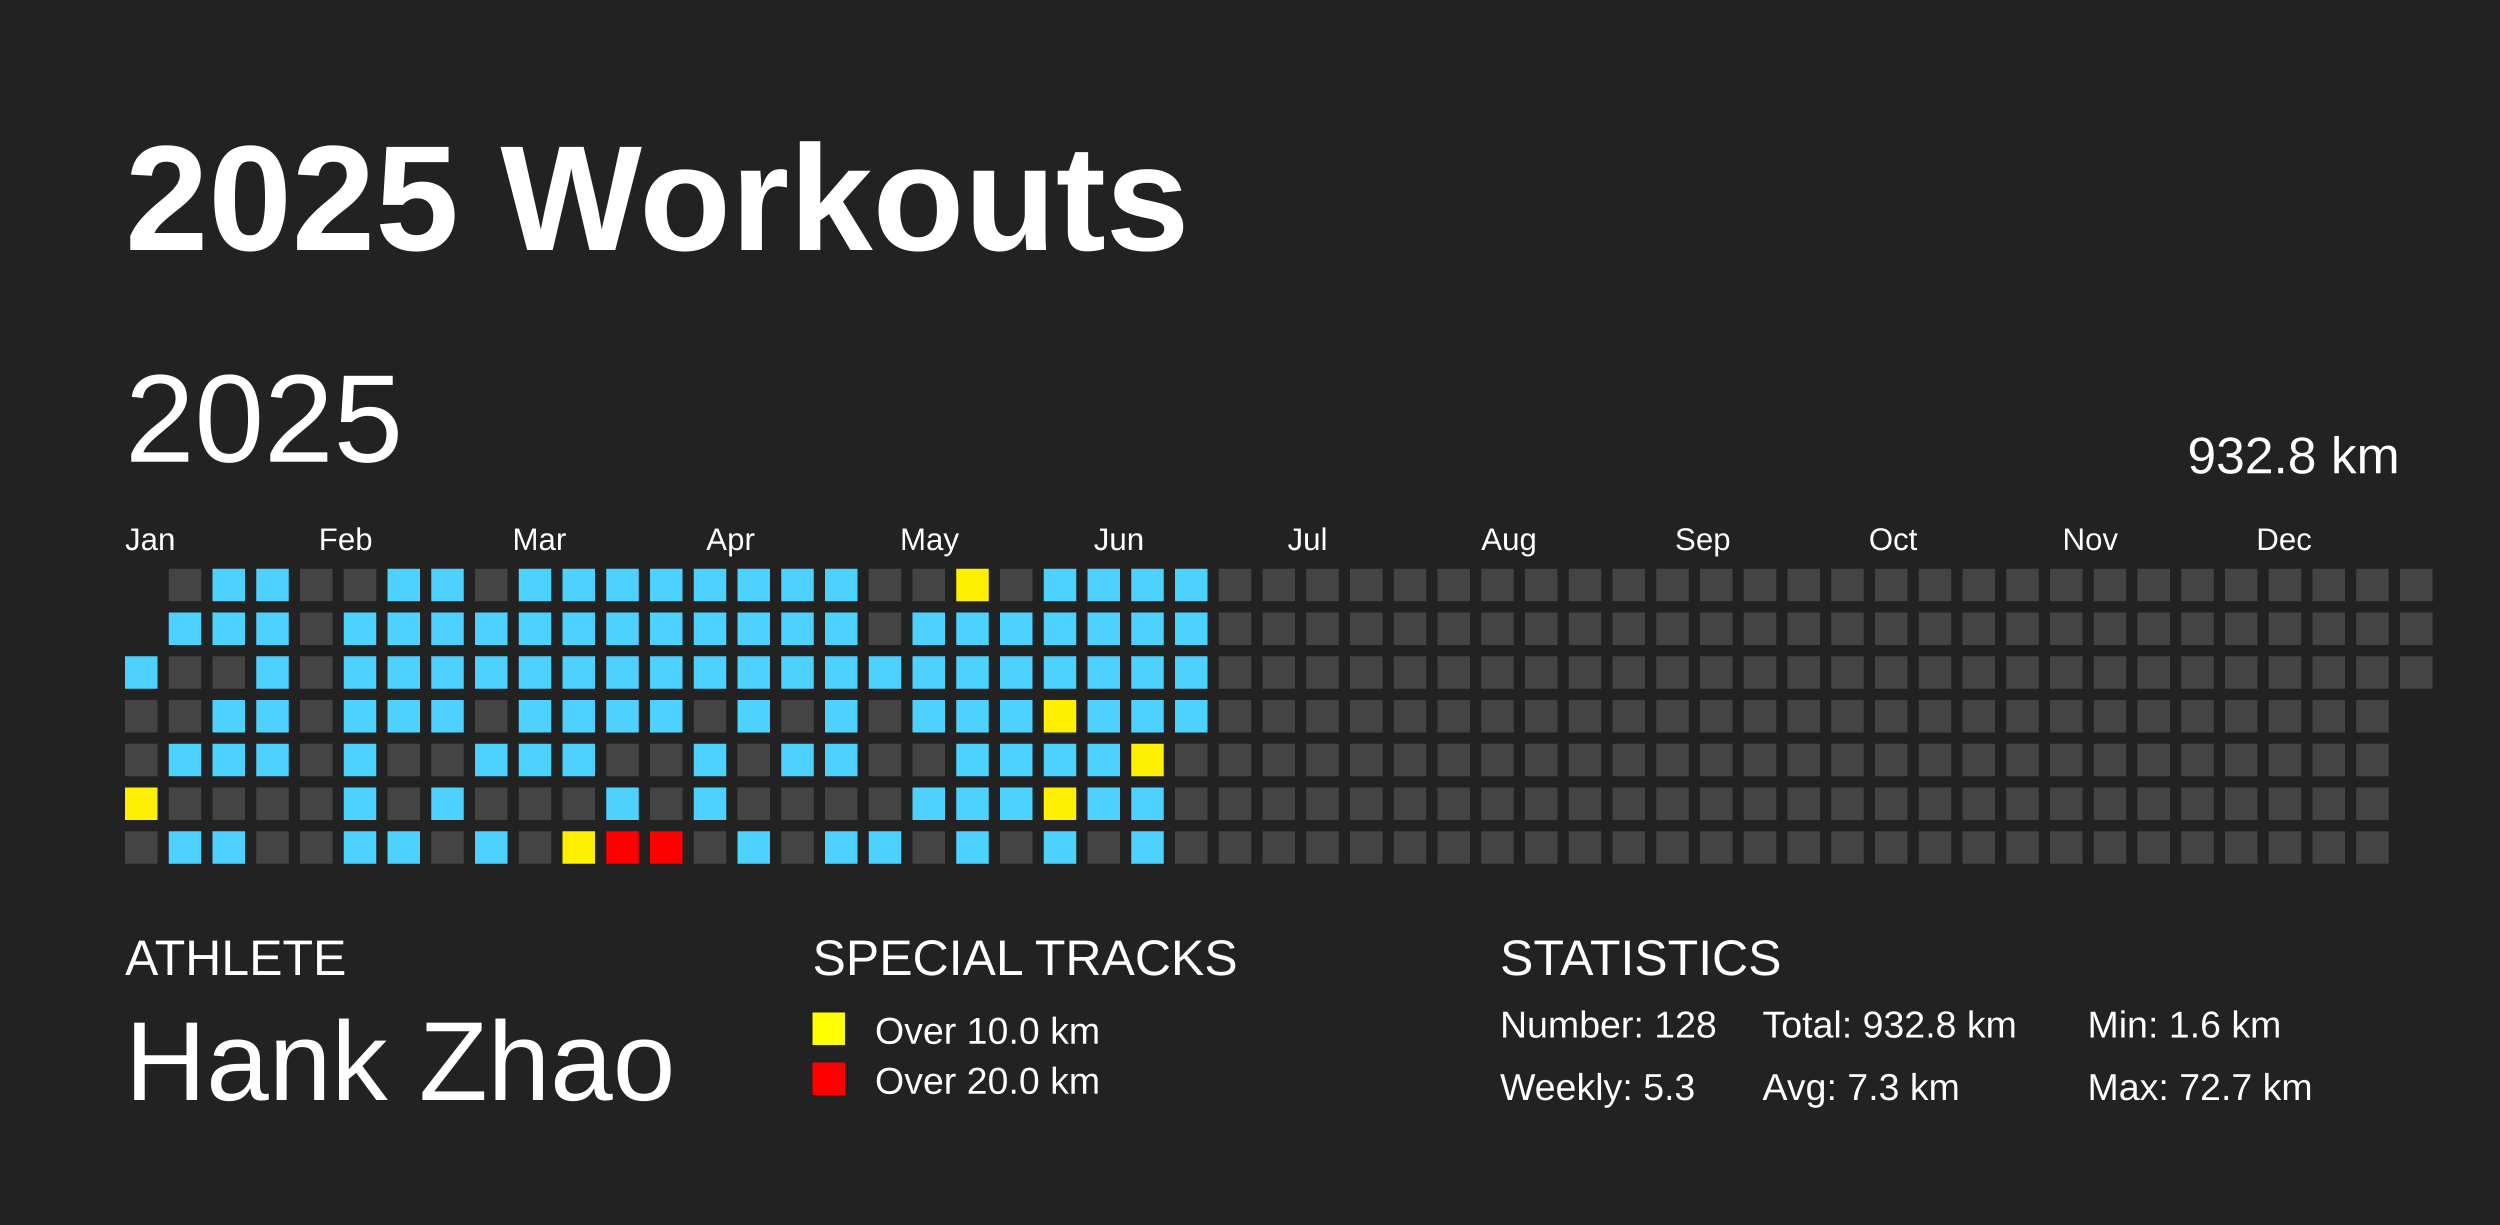
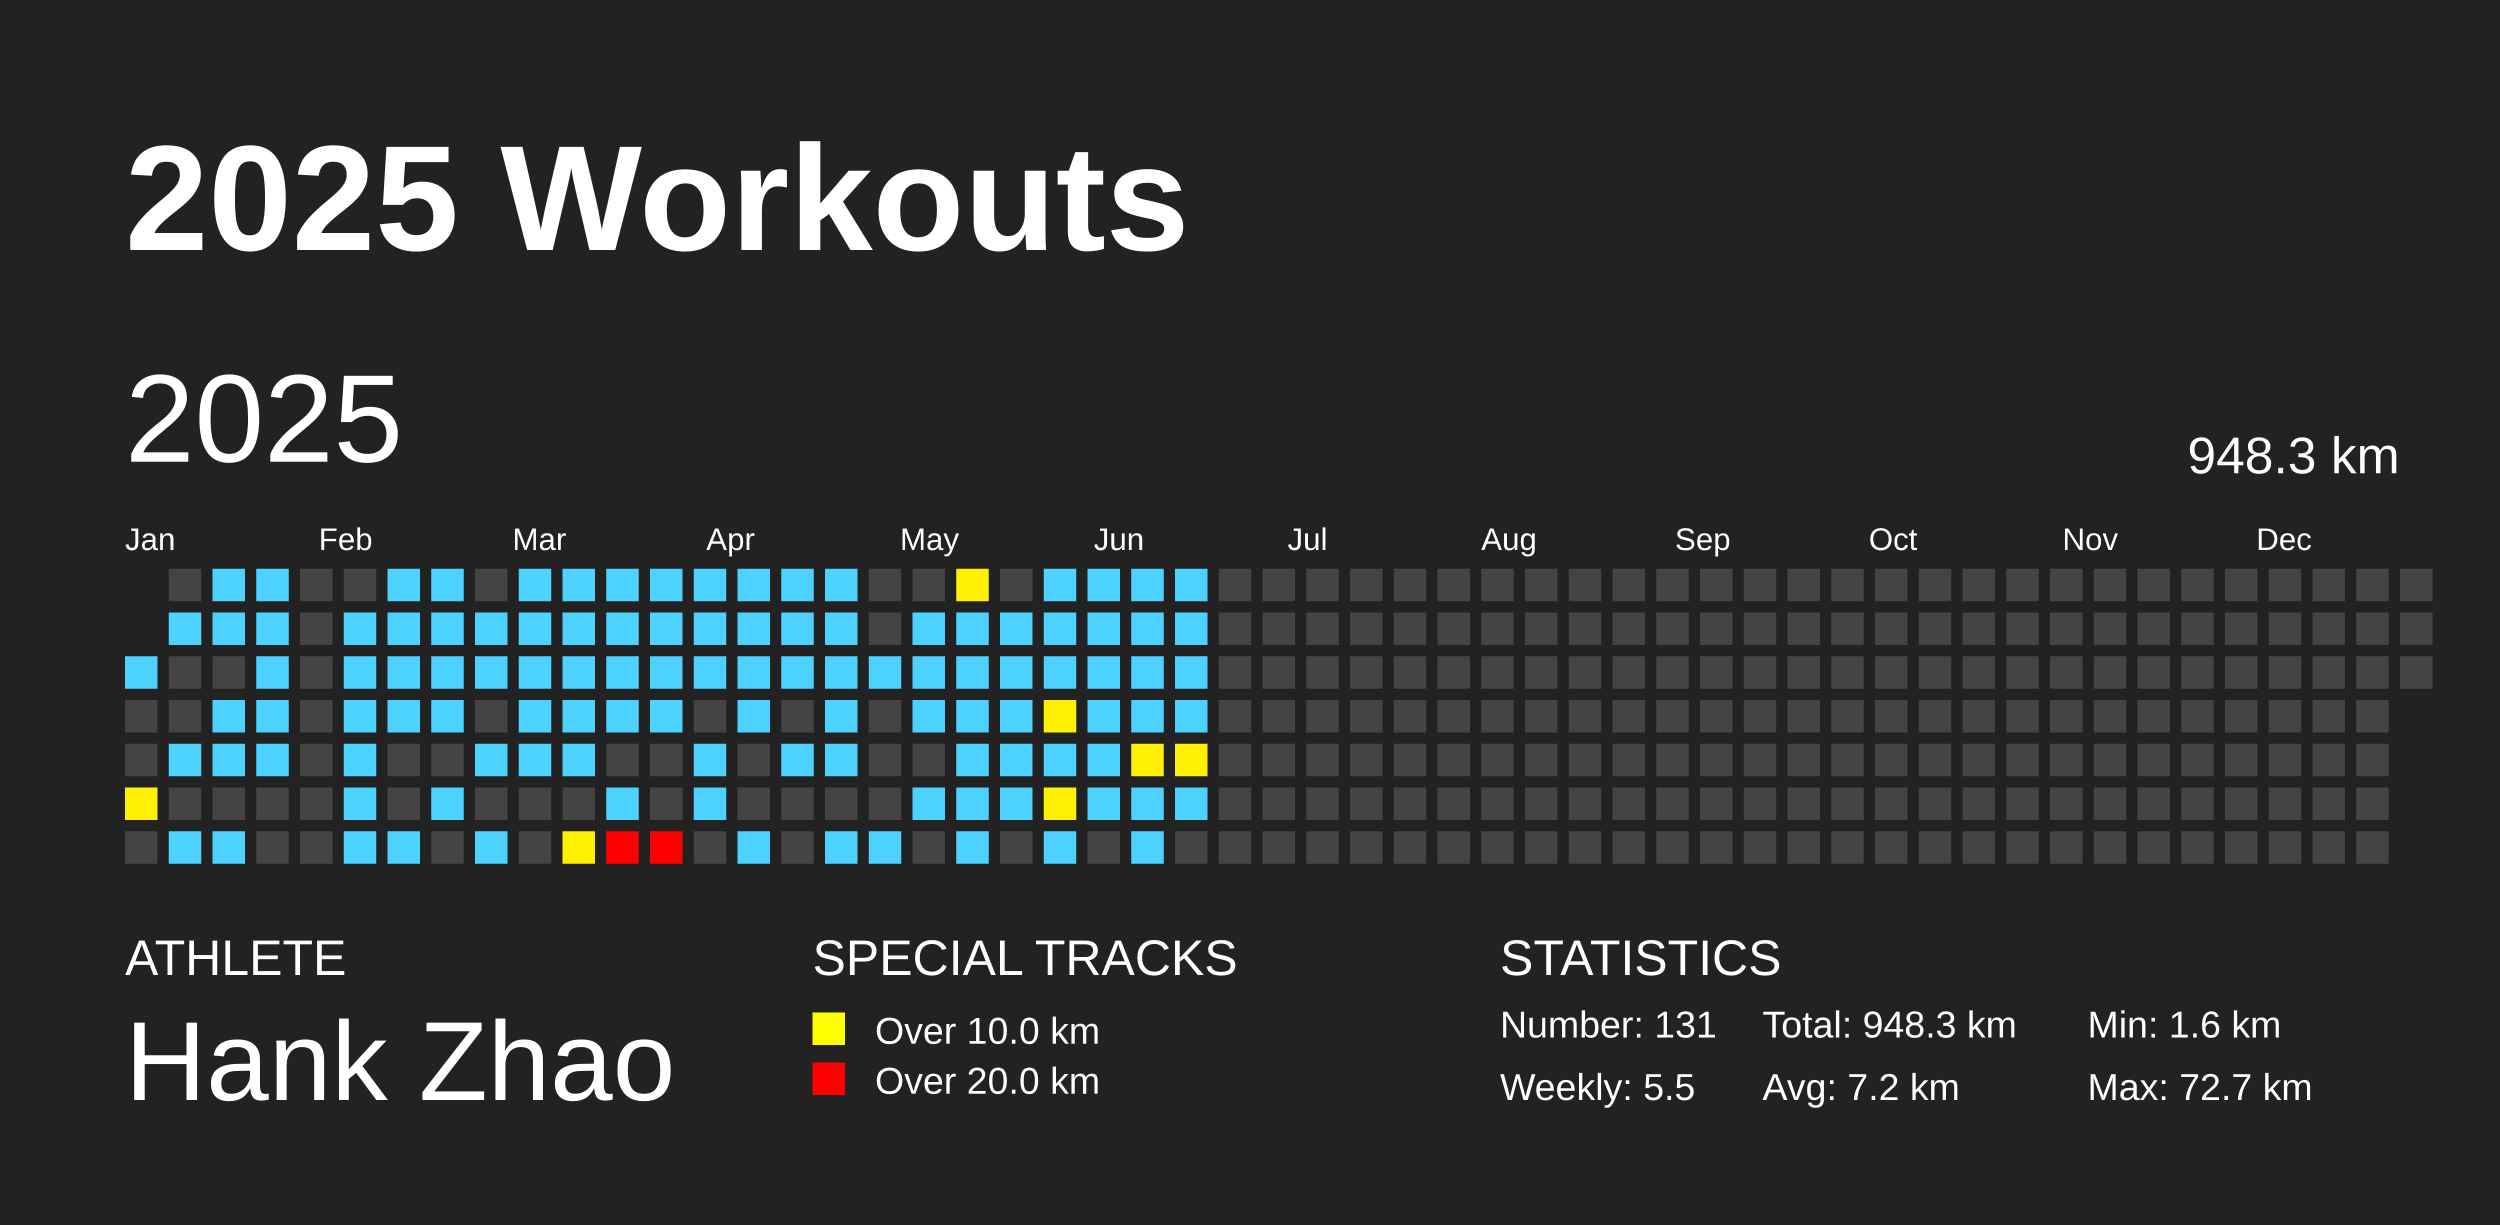
<svg xmlns="http://www.w3.org/2000/svg" baseProfile="full" height="98mm" version="1.1" viewBox="0,0,200,98" width="200mm">
  <defs />
  <rect fill="#222222" height="98" width="200" x="0" y="0" />
  <text fill="#FFFFFF" style="font-size:12px; font-family:Arial; font-weight:bold;" x="10" y="20">2025 Workouts</text>
  <text fill="#FFFFFF" style="font-size:4px; font-family:Arial" x="10" y="78">ATHLETE</text>
  <text fill="#FFFFFF" style="font-size:9px; font-family:Arial" x="10" y="88">Hank Zhao</text>
  <text fill="#FFFFFF" style="font-size:4px; font-family:Arial" x="65" y="78">SPECIAL TRACKS</text>
  <rect fill="yellow" height="2.6" width="2.6" x="65" y="81" />
  <text fill="#FFFFFF" style="font-size:3px; font-family:Arial" x="70" y="83.5">Over 10.0 km</text>
  <rect fill="red" height="2.6" width="2.6" x="65" y="85" />
  <text fill="#FFFFFF" style="font-size:3px; font-family:Arial" x="70" y="87.5">Over 20.0 km</text>
  <text fill="#FFFFFF" style="font-size:4px; font-family:Arial" x="120" y="78">STATISTICS</text>
-   <text fill="#FFFFFF" style="font-size:3px; font-family:Arial" x="120" y="83">Number: 128</text>
-   <text fill="#FFFFFF" style="font-size:3px; font-family:Arial" x="120" y="88">Weekly: 5.3</text>
-   <text fill="#FFFFFF" style="font-size:3px; font-family:Arial" x="141" y="83">Total: 932.8 km</text>
-   <text fill="#FFFFFF" style="font-size:3px; font-family:Arial" x="141" y="88">Avg: 7.3 km</text>
+   <text fill="#FFFFFF" style="font-size:3px; font-family:Arial" x="120" y="83">Number: 131</text>
+   <text fill="#FFFFFF" style="font-size:3px; font-family:Arial" x="120" y="88">Weekly: 5.5</text>
+   <text fill="#FFFFFF" style="font-size:3px; font-family:Arial" x="141" y="83">Total: 948.3 km</text>
+   <text fill="#FFFFFF" style="font-size:3px; font-family:Arial" x="141" y="88">Avg: 7.2 km</text>
  <text fill="#FFFFFF" style="font-size:3px; font-family:Arial" x="167" y="83">Min: 1.6 km</text>
  <text fill="#FFFFFF" style="font-size:3px; font-family:Arial" x="167" y="88">Max: 72.7 km</text>
  <text dominant-baseline="hanging" fill="#FFFFFF" style="font-size:10.0px; font-family:Arial;" x="10" y="30">2025</text>
-   <text dominant-baseline="hanging" fill="#FFFFFF" style="font-size:4.125px; font-family:Arial;" x="175" y="35">932.8 km</text>
+   <text dominant-baseline="hanging" fill="#FFFFFF" style="font-size:4.125px; font-family:Arial;" x="175" y="35">948.3 km</text>
  <text fill="#FFFFFF" style="font-size:2.5px; font-family:Arial" x="10.0" y="44">Jan</text>
  <text fill="#FFFFFF" style="font-size:2.5px; font-family:Arial" x="25.5" y="44">Feb</text>
  <text fill="#FFFFFF" style="font-size:2.5px; font-family:Arial" x="41.0" y="44">Mar</text>
  <text fill="#FFFFFF" style="font-size:2.5px; font-family:Arial" x="56.5" y="44">Apr</text>
  <text fill="#FFFFFF" style="font-size:2.5px; font-family:Arial" x="72.0" y="44">May</text>
  <text fill="#FFFFFF" style="font-size:2.5px; font-family:Arial" x="87.5" y="44">Jun</text>
  <text fill="#FFFFFF" style="font-size:2.5px; font-family:Arial" x="103.0" y="44">Jul</text>
  <text fill="#FFFFFF" style="font-size:2.5px; font-family:Arial" x="118.5" y="44">Aug</text>
  <text fill="#FFFFFF" style="font-size:2.5px; font-family:Arial" x="134.0" y="44">Sep</text>
  <text fill="#FFFFFF" style="font-size:2.5px; font-family:Arial" x="149.5" y="44">Oct</text>
  <text fill="#FFFFFF" style="font-size:2.5px; font-family:Arial" x="165.0" y="44">Nov</text>
  <text fill="#FFFFFF" style="font-size:2.5px; font-family:Arial" x="180.5" y="44">Dec</text>
  <rect fill="#4dd2ff" height="2.6" width="2.6" x="10.0" y="52.5" />
  <rect fill="#444444" height="2.6" width="2.6" x="10.0" y="56.0" />
  <rect fill="#444444" height="2.6" width="2.6" x="10.0" y="59.5" />
  <rect fill="#ffef00" height="2.6" width="2.6" x="10.0" y="63.0" />
  <rect fill="#444444" height="2.6" width="2.6" x="10.0" y="66.5" />
  <rect fill="#444444" height="2.6" width="2.6" x="13.5" y="45.5" />
  <rect fill="#4dd2ff" height="2.6" width="2.6" x="13.5" y="49.0" />
  <rect fill="#444444" height="2.6" width="2.6" x="13.5" y="52.5" />
  <rect fill="#444444" height="2.6" width="2.6" x="13.5" y="56.0" />
  <rect fill="#4dd2ff" height="2.6" width="2.6" x="13.5" y="59.5" />
  <rect fill="#444444" height="2.6" width="2.6" x="13.5" y="63.0" />
  <rect fill="#4dd2ff" height="2.6" width="2.6" x="13.5" y="66.5" />
  <rect fill="#4dd2ff" height="2.6" width="2.6" x="17.0" y="45.5" />
  <rect fill="#4dd2ff" height="2.6" width="2.6" x="17.0" y="49.0" />
  <rect fill="#444444" height="2.6" width="2.6" x="17.0" y="52.5" />
  <rect fill="#4dd2ff" height="2.6" width="2.6" x="17.0" y="56.0" />
  <rect fill="#4dd2ff" height="2.6" width="2.6" x="17.0" y="59.5" />
  <rect fill="#444444" height="2.6" width="2.6" x="17.0" y="63.0" />
  <rect fill="#4dd2ff" height="2.6" width="2.6" x="17.0" y="66.5" />
  <rect fill="#4dd2ff" height="2.6" width="2.6" x="20.5" y="45.5" />
  <rect fill="#4dd2ff" height="2.6" width="2.6" x="20.5" y="49.0" />
  <rect fill="#4dd2ff" height="2.6" width="2.6" x="20.5" y="52.5" />
  <rect fill="#4dd2ff" height="2.6" width="2.6" x="20.5" y="56.0" />
  <rect fill="#4dd2ff" height="2.6" width="2.6" x="20.5" y="59.5" />
  <rect fill="#444444" height="2.6" width="2.6" x="20.5" y="63.0" />
  <rect fill="#444444" height="2.6" width="2.6" x="20.5" y="66.5" />
  <rect fill="#444444" height="2.6" width="2.6" x="24.0" y="45.5" />
  <rect fill="#444444" height="2.6" width="2.6" x="24.0" y="49.0" />
  <rect fill="#444444" height="2.6" width="2.6" x="24.0" y="52.5" />
  <rect fill="#444444" height="2.6" width="2.6" x="24.0" y="56.0" />
  <rect fill="#444444" height="2.6" width="2.6" x="24.0" y="59.5" />
  <rect fill="#444444" height="2.6" width="2.6" x="24.0" y="63.0" />
  <rect fill="#444444" height="2.6" width="2.6" x="24.0" y="66.5" />
  <rect fill="#444444" height="2.6" width="2.6" x="27.5" y="45.5" />
  <rect fill="#4dd2ff" height="2.6" width="2.6" x="27.5" y="49.0" />
  <rect fill="#4dd2ff" height="2.6" width="2.6" x="27.5" y="52.5" />
  <rect fill="#4dd2ff" height="2.6" width="2.6" x="27.5" y="56.0" />
  <rect fill="#4dd2ff" height="2.6" width="2.6" x="27.5" y="59.5" />
  <rect fill="#4dd2ff" height="2.6" width="2.6" x="27.5" y="63.0" />
  <rect fill="#4dd2ff" height="2.6" width="2.6" x="27.5" y="66.5" />
  <rect fill="#4dd2ff" height="2.6" width="2.6" x="31.0" y="45.5" />
  <rect fill="#4dd2ff" height="2.6" width="2.6" x="31.0" y="49.0" />
  <rect fill="#4dd2ff" height="2.6" width="2.6" x="31.0" y="52.5" />
  <rect fill="#4dd2ff" height="2.6" width="2.6" x="31.0" y="56.0" />
  <rect fill="#444444" height="2.6" width="2.6" x="31.0" y="59.5" />
  <rect fill="#444444" height="2.6" width="2.6" x="31.0" y="63.0" />
  <rect fill="#4dd2ff" height="2.6" width="2.6" x="31.0" y="66.5" />
  <rect fill="#4dd2ff" height="2.6" width="2.6" x="34.5" y="45.5" />
  <rect fill="#4dd2ff" height="2.6" width="2.6" x="34.5" y="49.0" />
  <rect fill="#4dd2ff" height="2.6" width="2.6" x="34.5" y="52.5" />
  <rect fill="#4dd2ff" height="2.6" width="2.6" x="34.5" y="56.0" />
  <rect fill="#444444" height="2.6" width="2.6" x="34.5" y="59.5" />
  <rect fill="#4dd2ff" height="2.6" width="2.6" x="34.5" y="63.0" />
  <rect fill="#444444" height="2.6" width="2.6" x="34.5" y="66.5" />
  <rect fill="#444444" height="2.6" width="2.6" x="38.0" y="45.5" />
  <rect fill="#4dd2ff" height="2.6" width="2.6" x="38.0" y="49.0" />
  <rect fill="#4dd2ff" height="2.6" width="2.6" x="38.0" y="52.5" />
  <rect fill="#444444" height="2.6" width="2.6" x="38.0" y="56.0" />
  <rect fill="#4dd2ff" height="2.6" width="2.6" x="38.0" y="59.5" />
  <rect fill="#444444" height="2.6" width="2.6" x="38.0" y="63.0" />
  <rect fill="#4dd2ff" height="2.6" width="2.6" x="38.0" y="66.5" />
  <rect fill="#4dd2ff" height="2.6" width="2.6" x="41.5" y="45.5" />
  <rect fill="#4dd2ff" height="2.6" width="2.6" x="41.5" y="49.0" />
  <rect fill="#4dd2ff" height="2.6" width="2.6" x="41.5" y="52.5" />
  <rect fill="#4dd2ff" height="2.6" width="2.6" x="41.5" y="56.0" />
  <rect fill="#4dd2ff" height="2.6" width="2.6" x="41.5" y="59.5" />
  <rect fill="#444444" height="2.6" width="2.6" x="41.5" y="63.0" />
  <rect fill="#444444" height="2.6" width="2.6" x="41.5" y="66.5" />
  <rect fill="#4dd2ff" height="2.6" width="2.6" x="45.0" y="45.5" />
  <rect fill="#4dd2ff" height="2.6" width="2.6" x="45.0" y="49.0" />
  <rect fill="#4dd2ff" height="2.6" width="2.6" x="45.0" y="52.5" />
  <rect fill="#4dd2ff" height="2.6" width="2.6" x="45.0" y="56.0" />
  <rect fill="#4dd2ff" height="2.6" width="2.6" x="45.0" y="59.5" />
  <rect fill="#444444" height="2.6" width="2.6" x="45.0" y="63.0" />
  <rect fill="#ffef00" height="2.6" width="2.6" x="45.0" y="66.5" />
  <rect fill="#4dd2ff" height="2.6" width="2.6" x="48.5" y="45.5" />
  <rect fill="#4dd2ff" height="2.6" width="2.6" x="48.5" y="49.0" />
  <rect fill="#4dd2ff" height="2.6" width="2.6" x="48.5" y="52.5" />
  <rect fill="#4dd2ff" height="2.6" width="2.6" x="48.5" y="56.0" />
  <rect fill="#444444" height="2.6" width="2.6" x="48.5" y="59.5" />
  <rect fill="#4dd2ff" height="2.6" width="2.6" x="48.5" y="63.0" />
  <rect fill="red" height="2.6" width="2.6" x="48.5" y="66.5" />
  <rect fill="#4dd2ff" height="2.6" width="2.6" x="52.0" y="45.5" />
  <rect fill="#4dd2ff" height="2.6" width="2.6" x="52.0" y="49.0" />
  <rect fill="#4dd2ff" height="2.6" width="2.6" x="52.0" y="52.5" />
  <rect fill="#4dd2ff" height="2.6" width="2.6" x="52.0" y="56.0" />
  <rect fill="#444444" height="2.6" width="2.6" x="52.0" y="59.5" />
  <rect fill="#444444" height="2.6" width="2.6" x="52.0" y="63.0" />
  <rect fill="red" height="2.6" width="2.6" x="52.0" y="66.5" />
  <rect fill="#4dd2ff" height="2.6" width="2.6" x="55.5" y="45.5" />
  <rect fill="#4dd2ff" height="2.6" width="2.6" x="55.5" y="49.0" />
  <rect fill="#4dd2ff" height="2.6" width="2.6" x="55.5" y="52.5" />
  <rect fill="#444444" height="2.6" width="2.6" x="55.5" y="56.0" />
  <rect fill="#4dd2ff" height="2.6" width="2.6" x="55.5" y="59.5" />
  <rect fill="#4dd2ff" height="2.6" width="2.6" x="55.5" y="63.0" />
  <rect fill="#444444" height="2.6" width="2.6" x="55.5" y="66.5" />
  <rect fill="#4dd2ff" height="2.6" width="2.6" x="59.0" y="45.5" />
  <rect fill="#4dd2ff" height="2.6" width="2.6" x="59.0" y="49.0" />
  <rect fill="#4dd2ff" height="2.6" width="2.6" x="59.0" y="52.5" />
  <rect fill="#4dd2ff" height="2.6" width="2.6" x="59.0" y="56.0" />
  <rect fill="#444444" height="2.6" width="2.6" x="59.0" y="59.5" />
  <rect fill="#444444" height="2.6" width="2.6" x="59.0" y="63.0" />
  <rect fill="#4dd2ff" height="2.6" width="2.6" x="59.0" y="66.5" />
  <rect fill="#4dd2ff" height="2.6" width="2.6" x="62.5" y="45.5" />
  <rect fill="#4dd2ff" height="2.6" width="2.6" x="62.5" y="49.0" />
  <rect fill="#4dd2ff" height="2.6" width="2.6" x="62.5" y="52.5" />
  <rect fill="#444444" height="2.6" width="2.6" x="62.5" y="56.0" />
  <rect fill="#4dd2ff" height="2.6" width="2.6" x="62.5" y="59.5" />
  <rect fill="#444444" height="2.6" width="2.6" x="62.5" y="63.0" />
  <rect fill="#444444" height="2.6" width="2.6" x="62.5" y="66.5" />
  <rect fill="#4dd2ff" height="2.6" width="2.6" x="66.0" y="45.5" />
  <rect fill="#4dd2ff" height="2.6" width="2.6" x="66.0" y="49.0" />
  <rect fill="#4dd2ff" height="2.6" width="2.6" x="66.0" y="52.5" />
  <rect fill="#4dd2ff" height="2.6" width="2.6" x="66.0" y="56.0" />
  <rect fill="#4dd2ff" height="2.6" width="2.6" x="66.0" y="59.5" />
  <rect fill="#444444" height="2.6" width="2.6" x="66.0" y="63.0" />
  <rect fill="#4dd2ff" height="2.6" width="2.6" x="66.0" y="66.5" />
  <rect fill="#444444" height="2.6" width="2.6" x="69.5" y="45.5" />
  <rect fill="#444444" height="2.6" width="2.6" x="69.5" y="49.0" />
  <rect fill="#4dd2ff" height="2.6" width="2.6" x="69.5" y="52.5" />
  <rect fill="#444444" height="2.6" width="2.6" x="69.5" y="56.0" />
  <rect fill="#444444" height="2.6" width="2.6" x="69.5" y="59.5" />
  <rect fill="#444444" height="2.6" width="2.6" x="69.5" y="63.0" />
  <rect fill="#4dd2ff" height="2.6" width="2.6" x="69.5" y="66.5" />
  <rect fill="#444444" height="2.6" width="2.6" x="73.0" y="45.5" />
  <rect fill="#4dd2ff" height="2.6" width="2.6" x="73.0" y="49.0" />
  <rect fill="#4dd2ff" height="2.6" width="2.6" x="73.0" y="52.5" />
  <rect fill="#4dd2ff" height="2.6" width="2.6" x="73.0" y="56.0" />
  <rect fill="#444444" height="2.6" width="2.6" x="73.0" y="59.5" />
  <rect fill="#4dd2ff" height="2.6" width="2.6" x="73.0" y="63.0" />
  <rect fill="#444444" height="2.6" width="2.6" x="73.0" y="66.5" />
  <rect fill="#ffef00" height="2.6" width="2.6" x="76.5" y="45.5" />
  <rect fill="#4dd2ff" height="2.6" width="2.6" x="76.5" y="49.0" />
  <rect fill="#4dd2ff" height="2.6" width="2.6" x="76.5" y="52.5" />
  <rect fill="#4dd2ff" height="2.6" width="2.6" x="76.5" y="56.0" />
  <rect fill="#4dd2ff" height="2.6" width="2.6" x="76.5" y="59.5" />
  <rect fill="#4dd2ff" height="2.6" width="2.6" x="76.5" y="63.0" />
  <rect fill="#4dd2ff" height="2.6" width="2.6" x="76.5" y="66.5" />
  <rect fill="#444444" height="2.6" width="2.6" x="80.0" y="45.5" />
  <rect fill="#4dd2ff" height="2.6" width="2.6" x="80.0" y="49.0" />
  <rect fill="#4dd2ff" height="2.6" width="2.6" x="80.0" y="52.5" />
  <rect fill="#4dd2ff" height="2.6" width="2.6" x="80.0" y="56.0" />
  <rect fill="#4dd2ff" height="2.6" width="2.6" x="80.0" y="59.5" />
  <rect fill="#4dd2ff" height="2.6" width="2.6" x="80.0" y="63.0" />
  <rect fill="#444444" height="2.6" width="2.6" x="80.0" y="66.5" />
  <rect fill="#4dd2ff" height="2.6" width="2.6" x="83.5" y="45.5" />
  <rect fill="#4dd2ff" height="2.6" width="2.6" x="83.5" y="49.0" />
  <rect fill="#4dd2ff" height="2.6" width="2.6" x="83.5" y="52.5" />
  <rect fill="#ffef00" height="2.6" width="2.6" x="83.5" y="56.0" />
  <rect fill="#4dd2ff" height="2.6" width="2.6" x="83.5" y="59.5" />
  <rect fill="#ffef00" height="2.6" width="2.6" x="83.5" y="63.0" />
  <rect fill="#4dd2ff" height="2.6" width="2.6" x="83.5" y="66.5" />
  <rect fill="#4dd2ff" height="2.6" width="2.6" x="87.0" y="45.5" />
  <rect fill="#4dd2ff" height="2.6" width="2.6" x="87.0" y="49.0" />
  <rect fill="#4dd2ff" height="2.6" width="2.6" x="87.0" y="52.5" />
  <rect fill="#4dd2ff" height="2.6" width="2.6" x="87.0" y="56.0" />
  <rect fill="#4dd2ff" height="2.6" width="2.6" x="87.0" y="59.5" />
  <rect fill="#4dd2ff" height="2.6" width="2.6" x="87.0" y="63.0" />
  <rect fill="#444444" height="2.6" width="2.6" x="87.0" y="66.5" />
  <rect fill="#4dd2ff" height="2.6" width="2.6" x="90.5" y="45.5" />
  <rect fill="#4dd2ff" height="2.6" width="2.6" x="90.5" y="49.0" />
  <rect fill="#4dd2ff" height="2.6" width="2.6" x="90.5" y="52.5" />
  <rect fill="#4dd2ff" height="2.6" width="2.6" x="90.5" y="56.0" />
  <rect fill="#ffef00" height="2.6" width="2.6" x="90.5" y="59.5" />
  <rect fill="#4dd2ff" height="2.6" width="2.6" x="90.5" y="63.0" />
  <rect fill="#4dd2ff" height="2.6" width="2.6" x="90.5" y="66.5" />
  <rect fill="#4dd2ff" height="2.6" width="2.6" x="94.0" y="45.5" />
  <rect fill="#4dd2ff" height="2.6" width="2.6" x="94.0" y="49.0" />
  <rect fill="#4dd2ff" height="2.6" width="2.6" x="94.0" y="52.5" />
  <rect fill="#4dd2ff" height="2.6" width="2.6" x="94.0" y="56.0" />
-   <rect fill="#444444" height="2.6" width="2.6" x="94.0" y="59.5" />
-   <rect fill="#444444" height="2.6" width="2.6" x="94.0" y="63.0" />
+   <rect fill="#ffef00" height="2.6" width="2.6" x="94.0" y="59.5" />
+   <rect fill="#4dd2ff" height="2.6" width="2.6" x="94.0" y="63.0" />
  <rect fill="#444444" height="2.6" width="2.6" x="94.0" y="66.5" />
  <rect fill="#444444" height="2.6" width="2.6" x="97.5" y="45.5" />
  <rect fill="#444444" height="2.6" width="2.6" x="97.5" y="49.0" />
  <rect fill="#444444" height="2.6" width="2.6" x="97.5" y="52.5" />
  <rect fill="#444444" height="2.6" width="2.6" x="97.5" y="56.0" />
  <rect fill="#444444" height="2.6" width="2.6" x="97.5" y="59.5" />
  <rect fill="#444444" height="2.6" width="2.6" x="97.5" y="63.0" />
  <rect fill="#444444" height="2.6" width="2.6" x="97.5" y="66.5" />
  <rect fill="#444444" height="2.6" width="2.6" x="101.0" y="45.5" />
  <rect fill="#444444" height="2.6" width="2.6" x="101.0" y="49.0" />
  <rect fill="#444444" height="2.6" width="2.6" x="101.0" y="52.5" />
  <rect fill="#444444" height="2.6" width="2.6" x="101.0" y="56.0" />
  <rect fill="#444444" height="2.6" width="2.6" x="101.0" y="59.5" />
  <rect fill="#444444" height="2.6" width="2.6" x="101.0" y="63.0" />
  <rect fill="#444444" height="2.6" width="2.6" x="101.0" y="66.5" />
  <rect fill="#444444" height="2.6" width="2.6" x="104.5" y="45.5" />
  <rect fill="#444444" height="2.6" width="2.6" x="104.5" y="49.0" />
  <rect fill="#444444" height="2.6" width="2.6" x="104.5" y="52.5" />
  <rect fill="#444444" height="2.6" width="2.6" x="104.5" y="56.0" />
  <rect fill="#444444" height="2.6" width="2.6" x="104.5" y="59.5" />
  <rect fill="#444444" height="2.6" width="2.6" x="104.5" y="63.0" />
  <rect fill="#444444" height="2.6" width="2.6" x="104.5" y="66.5" />
  <rect fill="#444444" height="2.6" width="2.6" x="108.0" y="45.5" />
  <rect fill="#444444" height="2.6" width="2.6" x="108.0" y="49.0" />
  <rect fill="#444444" height="2.6" width="2.6" x="108.0" y="52.5" />
  <rect fill="#444444" height="2.6" width="2.6" x="108.0" y="56.0" />
  <rect fill="#444444" height="2.6" width="2.6" x="108.0" y="59.5" />
  <rect fill="#444444" height="2.6" width="2.6" x="108.0" y="63.0" />
  <rect fill="#444444" height="2.6" width="2.6" x="108.0" y="66.5" />
  <rect fill="#444444" height="2.6" width="2.6" x="111.5" y="45.5" />
  <rect fill="#444444" height="2.6" width="2.6" x="111.5" y="49.0" />
  <rect fill="#444444" height="2.6" width="2.6" x="111.5" y="52.5" />
  <rect fill="#444444" height="2.6" width="2.6" x="111.5" y="56.0" />
  <rect fill="#444444" height="2.6" width="2.6" x="111.5" y="59.5" />
  <rect fill="#444444" height="2.6" width="2.6" x="111.5" y="63.0" />
  <rect fill="#444444" height="2.6" width="2.6" x="111.5" y="66.5" />
  <rect fill="#444444" height="2.6" width="2.6" x="115.0" y="45.5" />
  <rect fill="#444444" height="2.6" width="2.6" x="115.0" y="49.0" />
  <rect fill="#444444" height="2.6" width="2.6" x="115.0" y="52.5" />
  <rect fill="#444444" height="2.6" width="2.6" x="115.0" y="56.0" />
  <rect fill="#444444" height="2.6" width="2.6" x="115.0" y="59.5" />
  <rect fill="#444444" height="2.6" width="2.6" x="115.0" y="63.0" />
  <rect fill="#444444" height="2.6" width="2.6" x="115.0" y="66.5" />
  <rect fill="#444444" height="2.6" width="2.6" x="118.5" y="45.5" />
  <rect fill="#444444" height="2.6" width="2.6" x="118.5" y="49.0" />
  <rect fill="#444444" height="2.6" width="2.6" x="118.5" y="52.5" />
  <rect fill="#444444" height="2.6" width="2.6" x="118.5" y="56.0" />
  <rect fill="#444444" height="2.6" width="2.6" x="118.5" y="59.5" />
  <rect fill="#444444" height="2.6" width="2.6" x="118.5" y="63.0" />
  <rect fill="#444444" height="2.6" width="2.6" x="118.5" y="66.5" />
  <rect fill="#444444" height="2.6" width="2.6" x="122.0" y="45.5" />
  <rect fill="#444444" height="2.6" width="2.6" x="122.0" y="49.0" />
  <rect fill="#444444" height="2.6" width="2.6" x="122.0" y="52.5" />
  <rect fill="#444444" height="2.6" width="2.6" x="122.0" y="56.0" />
  <rect fill="#444444" height="2.6" width="2.6" x="122.0" y="59.5" />
  <rect fill="#444444" height="2.6" width="2.6" x="122.0" y="63.0" />
  <rect fill="#444444" height="2.6" width="2.6" x="122.0" y="66.5" />
  <rect fill="#444444" height="2.6" width="2.6" x="125.5" y="45.5" />
  <rect fill="#444444" height="2.6" width="2.6" x="125.5" y="49.0" />
  <rect fill="#444444" height="2.6" width="2.6" x="125.5" y="52.5" />
  <rect fill="#444444" height="2.6" width="2.6" x="125.5" y="56.0" />
  <rect fill="#444444" height="2.6" width="2.6" x="125.5" y="59.5" />
  <rect fill="#444444" height="2.6" width="2.6" x="125.5" y="63.0" />
  <rect fill="#444444" height="2.6" width="2.6" x="125.5" y="66.5" />
  <rect fill="#444444" height="2.6" width="2.6" x="129.0" y="45.5" />
  <rect fill="#444444" height="2.6" width="2.6" x="129.0" y="49.0" />
  <rect fill="#444444" height="2.6" width="2.6" x="129.0" y="52.5" />
  <rect fill="#444444" height="2.6" width="2.6" x="129.0" y="56.0" />
  <rect fill="#444444" height="2.6" width="2.6" x="129.0" y="59.5" />
  <rect fill="#444444" height="2.6" width="2.6" x="129.0" y="63.0" />
  <rect fill="#444444" height="2.6" width="2.6" x="129.0" y="66.5" />
  <rect fill="#444444" height="2.6" width="2.6" x="132.5" y="45.5" />
  <rect fill="#444444" height="2.6" width="2.6" x="132.5" y="49.0" />
  <rect fill="#444444" height="2.6" width="2.6" x="132.5" y="52.5" />
  <rect fill="#444444" height="2.6" width="2.6" x="132.5" y="56.0" />
  <rect fill="#444444" height="2.6" width="2.6" x="132.5" y="59.5" />
  <rect fill="#444444" height="2.6" width="2.6" x="132.5" y="63.0" />
  <rect fill="#444444" height="2.6" width="2.6" x="132.5" y="66.5" />
  <rect fill="#444444" height="2.6" width="2.6" x="136.0" y="45.5" />
  <rect fill="#444444" height="2.6" width="2.6" x="136.0" y="49.0" />
  <rect fill="#444444" height="2.6" width="2.6" x="136.0" y="52.5" />
  <rect fill="#444444" height="2.6" width="2.6" x="136.0" y="56.0" />
  <rect fill="#444444" height="2.6" width="2.6" x="136.0" y="59.5" />
  <rect fill="#444444" height="2.6" width="2.6" x="136.0" y="63.0" />
  <rect fill="#444444" height="2.6" width="2.6" x="136.0" y="66.5" />
  <rect fill="#444444" height="2.6" width="2.6" x="139.5" y="45.5" />
  <rect fill="#444444" height="2.6" width="2.6" x="139.5" y="49.0" />
  <rect fill="#444444" height="2.6" width="2.6" x="139.5" y="52.5" />
  <rect fill="#444444" height="2.6" width="2.6" x="139.5" y="56.0" />
  <rect fill="#444444" height="2.6" width="2.6" x="139.5" y="59.5" />
  <rect fill="#444444" height="2.6" width="2.6" x="139.5" y="63.0" />
  <rect fill="#444444" height="2.6" width="2.6" x="139.5" y="66.5" />
  <rect fill="#444444" height="2.6" width="2.6" x="143.0" y="45.5" />
  <rect fill="#444444" height="2.6" width="2.6" x="143.0" y="49.0" />
  <rect fill="#444444" height="2.6" width="2.6" x="143.0" y="52.5" />
  <rect fill="#444444" height="2.6" width="2.6" x="143.0" y="56.0" />
  <rect fill="#444444" height="2.6" width="2.6" x="143.0" y="59.5" />
  <rect fill="#444444" height="2.6" width="2.6" x="143.0" y="63.0" />
  <rect fill="#444444" height="2.6" width="2.6" x="143.0" y="66.5" />
  <rect fill="#444444" height="2.6" width="2.6" x="146.5" y="45.5" />
  <rect fill="#444444" height="2.6" width="2.6" x="146.5" y="49.0" />
  <rect fill="#444444" height="2.6" width="2.6" x="146.5" y="52.5" />
  <rect fill="#444444" height="2.6" width="2.6" x="146.5" y="56.0" />
  <rect fill="#444444" height="2.6" width="2.6" x="146.5" y="59.5" />
  <rect fill="#444444" height="2.6" width="2.6" x="146.5" y="63.0" />
  <rect fill="#444444" height="2.6" width="2.6" x="146.5" y="66.5" />
  <rect fill="#444444" height="2.6" width="2.6" x="150.0" y="45.5" />
  <rect fill="#444444" height="2.6" width="2.6" x="150.0" y="49.0" />
  <rect fill="#444444" height="2.6" width="2.6" x="150.0" y="52.5" />
  <rect fill="#444444" height="2.6" width="2.6" x="150.0" y="56.0" />
  <rect fill="#444444" height="2.6" width="2.6" x="150.0" y="59.5" />
  <rect fill="#444444" height="2.6" width="2.6" x="150.0" y="63.0" />
  <rect fill="#444444" height="2.6" width="2.6" x="150.0" y="66.5" />
  <rect fill="#444444" height="2.6" width="2.6" x="153.5" y="45.5" />
  <rect fill="#444444" height="2.6" width="2.6" x="153.5" y="49.0" />
  <rect fill="#444444" height="2.6" width="2.6" x="153.5" y="52.5" />
  <rect fill="#444444" height="2.6" width="2.6" x="153.5" y="56.0" />
  <rect fill="#444444" height="2.6" width="2.6" x="153.5" y="59.5" />
  <rect fill="#444444" height="2.6" width="2.6" x="153.5" y="63.0" />
  <rect fill="#444444" height="2.6" width="2.6" x="153.5" y="66.5" />
  <rect fill="#444444" height="2.6" width="2.6" x="157.0" y="45.5" />
  <rect fill="#444444" height="2.6" width="2.6" x="157.0" y="49.0" />
  <rect fill="#444444" height="2.6" width="2.6" x="157.0" y="52.5" />
  <rect fill="#444444" height="2.6" width="2.6" x="157.0" y="56.0" />
  <rect fill="#444444" height="2.6" width="2.6" x="157.0" y="59.5" />
  <rect fill="#444444" height="2.6" width="2.6" x="157.0" y="63.0" />
  <rect fill="#444444" height="2.6" width="2.6" x="157.0" y="66.5" />
  <rect fill="#444444" height="2.6" width="2.6" x="160.5" y="45.5" />
  <rect fill="#444444" height="2.6" width="2.6" x="160.5" y="49.0" />
  <rect fill="#444444" height="2.6" width="2.6" x="160.5" y="52.5" />
  <rect fill="#444444" height="2.6" width="2.6" x="160.5" y="56.0" />
  <rect fill="#444444" height="2.6" width="2.6" x="160.5" y="59.5" />
  <rect fill="#444444" height="2.6" width="2.6" x="160.5" y="63.0" />
  <rect fill="#444444" height="2.6" width="2.6" x="160.5" y="66.5" />
  <rect fill="#444444" height="2.6" width="2.6" x="164.0" y="45.5" />
  <rect fill="#444444" height="2.6" width="2.6" x="164.0" y="49.0" />
  <rect fill="#444444" height="2.6" width="2.6" x="164.0" y="52.5" />
  <rect fill="#444444" height="2.6" width="2.6" x="164.0" y="56.0" />
  <rect fill="#444444" height="2.6" width="2.6" x="164.0" y="59.5" />
  <rect fill="#444444" height="2.6" width="2.6" x="164.0" y="63.0" />
  <rect fill="#444444" height="2.6" width="2.6" x="164.0" y="66.5" />
  <rect fill="#444444" height="2.6" width="2.6" x="167.5" y="45.5" />
  <rect fill="#444444" height="2.6" width="2.6" x="167.5" y="49.0" />
  <rect fill="#444444" height="2.6" width="2.6" x="167.5" y="52.5" />
  <rect fill="#444444" height="2.6" width="2.6" x="167.5" y="56.0" />
  <rect fill="#444444" height="2.6" width="2.6" x="167.5" y="59.5" />
  <rect fill="#444444" height="2.6" width="2.6" x="167.5" y="63.0" />
  <rect fill="#444444" height="2.6" width="2.6" x="167.5" y="66.5" />
  <rect fill="#444444" height="2.6" width="2.6" x="171.0" y="45.5" />
  <rect fill="#444444" height="2.6" width="2.6" x="171.0" y="49.0" />
  <rect fill="#444444" height="2.6" width="2.6" x="171.0" y="52.5" />
  <rect fill="#444444" height="2.6" width="2.6" x="171.0" y="56.0" />
  <rect fill="#444444" height="2.6" width="2.6" x="171.0" y="59.5" />
  <rect fill="#444444" height="2.6" width="2.6" x="171.0" y="63.0" />
  <rect fill="#444444" height="2.6" width="2.6" x="171.0" y="66.5" />
  <rect fill="#444444" height="2.6" width="2.6" x="174.5" y="45.5" />
  <rect fill="#444444" height="2.6" width="2.6" x="174.5" y="49.0" />
  <rect fill="#444444" height="2.6" width="2.6" x="174.5" y="52.5" />
  <rect fill="#444444" height="2.6" width="2.6" x="174.5" y="56.0" />
  <rect fill="#444444" height="2.6" width="2.6" x="174.5" y="59.5" />
  <rect fill="#444444" height="2.6" width="2.6" x="174.5" y="63.0" />
  <rect fill="#444444" height="2.6" width="2.6" x="174.5" y="66.5" />
  <rect fill="#444444" height="2.6" width="2.6" x="178.0" y="45.5" />
  <rect fill="#444444" height="2.6" width="2.6" x="178.0" y="49.0" />
  <rect fill="#444444" height="2.6" width="2.6" x="178.0" y="52.5" />
  <rect fill="#444444" height="2.6" width="2.6" x="178.0" y="56.0" />
  <rect fill="#444444" height="2.6" width="2.6" x="178.0" y="59.5" />
  <rect fill="#444444" height="2.6" width="2.6" x="178.0" y="63.0" />
  <rect fill="#444444" height="2.6" width="2.6" x="178.0" y="66.5" />
  <rect fill="#444444" height="2.6" width="2.6" x="181.5" y="45.5" />
  <rect fill="#444444" height="2.6" width="2.6" x="181.5" y="49.0" />
  <rect fill="#444444" height="2.6" width="2.6" x="181.5" y="52.5" />
  <rect fill="#444444" height="2.6" width="2.6" x="181.5" y="56.0" />
  <rect fill="#444444" height="2.6" width="2.6" x="181.5" y="59.5" />
  <rect fill="#444444" height="2.6" width="2.6" x="181.5" y="63.0" />
  <rect fill="#444444" height="2.6" width="2.6" x="181.5" y="66.5" />
  <rect fill="#444444" height="2.6" width="2.6" x="185.0" y="45.5" />
  <rect fill="#444444" height="2.6" width="2.6" x="185.0" y="49.0" />
  <rect fill="#444444" height="2.6" width="2.6" x="185.0" y="52.5" />
  <rect fill="#444444" height="2.6" width="2.6" x="185.0" y="56.0" />
  <rect fill="#444444" height="2.6" width="2.6" x="185.0" y="59.5" />
  <rect fill="#444444" height="2.6" width="2.6" x="185.0" y="63.0" />
  <rect fill="#444444" height="2.6" width="2.6" x="185.0" y="66.5" />
  <rect fill="#444444" height="2.6" width="2.6" x="188.5" y="45.5" />
  <rect fill="#444444" height="2.6" width="2.6" x="188.5" y="49.0" />
  <rect fill="#444444" height="2.6" width="2.6" x="188.5" y="52.5" />
  <rect fill="#444444" height="2.6" width="2.6" x="188.5" y="56.0" />
  <rect fill="#444444" height="2.6" width="2.6" x="188.5" y="59.5" />
  <rect fill="#444444" height="2.6" width="2.6" x="188.5" y="63.0" />
  <rect fill="#444444" height="2.6" width="2.6" x="188.5" y="66.5" />
  <rect fill="#444444" height="2.6" width="2.6" x="192.0" y="45.5" />
  <rect fill="#444444" height="2.6" width="2.6" x="192.0" y="49.0" />
  <rect fill="#444444" height="2.6" width="2.6" x="192.0" y="52.5" />
</svg>
